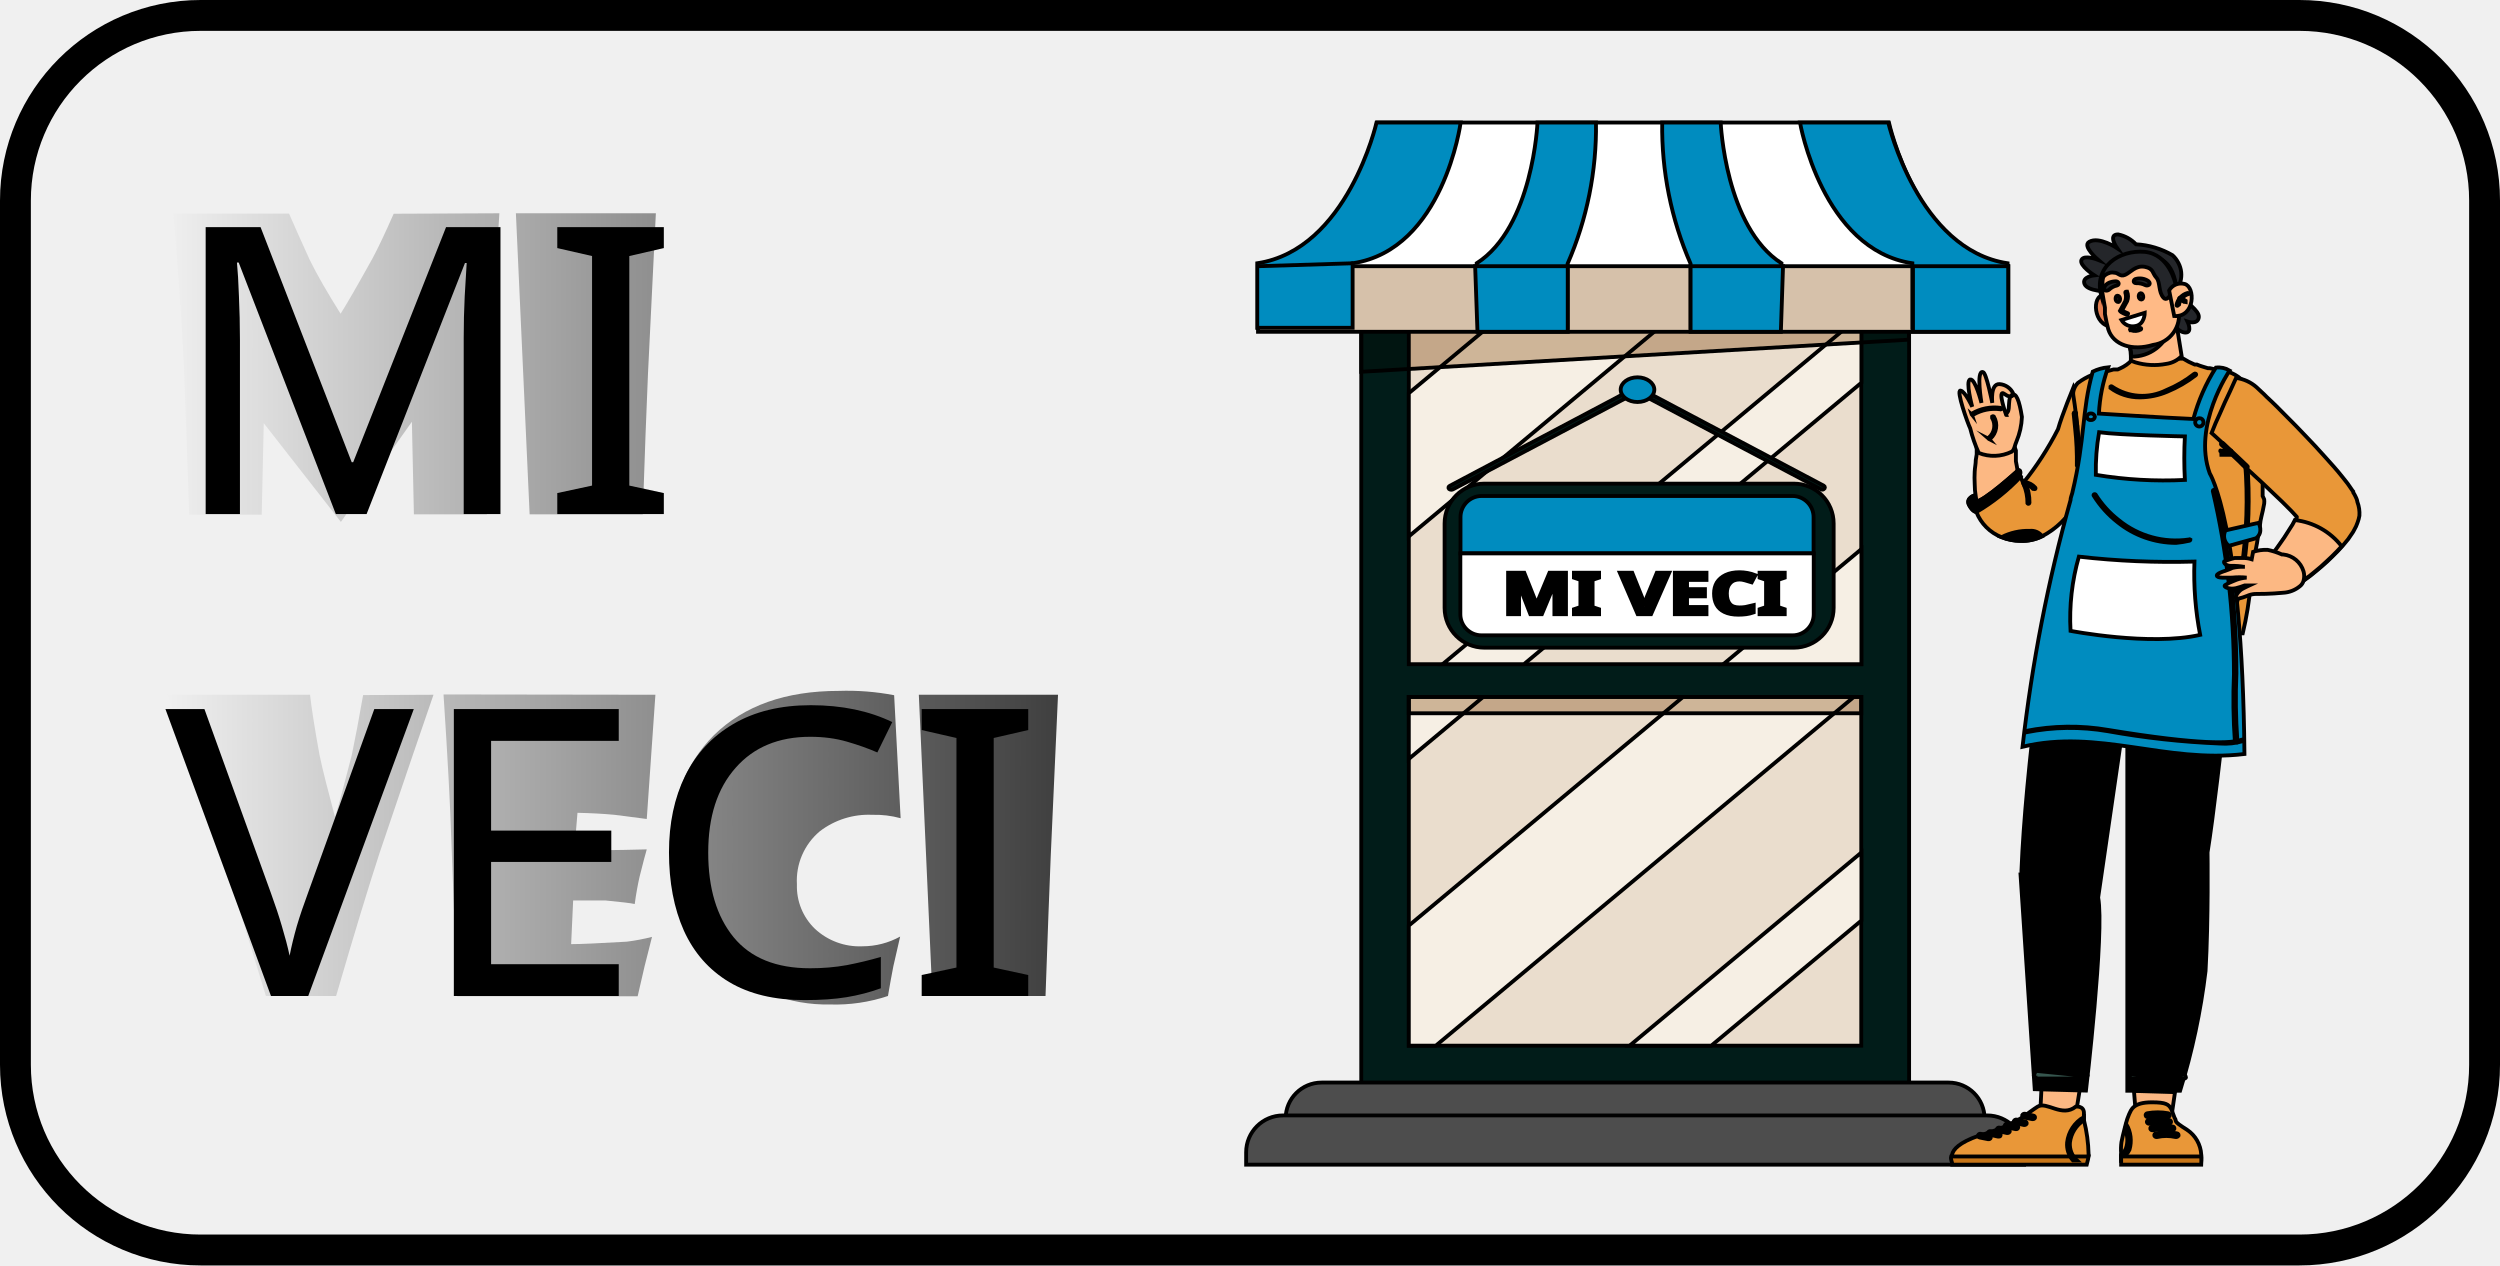
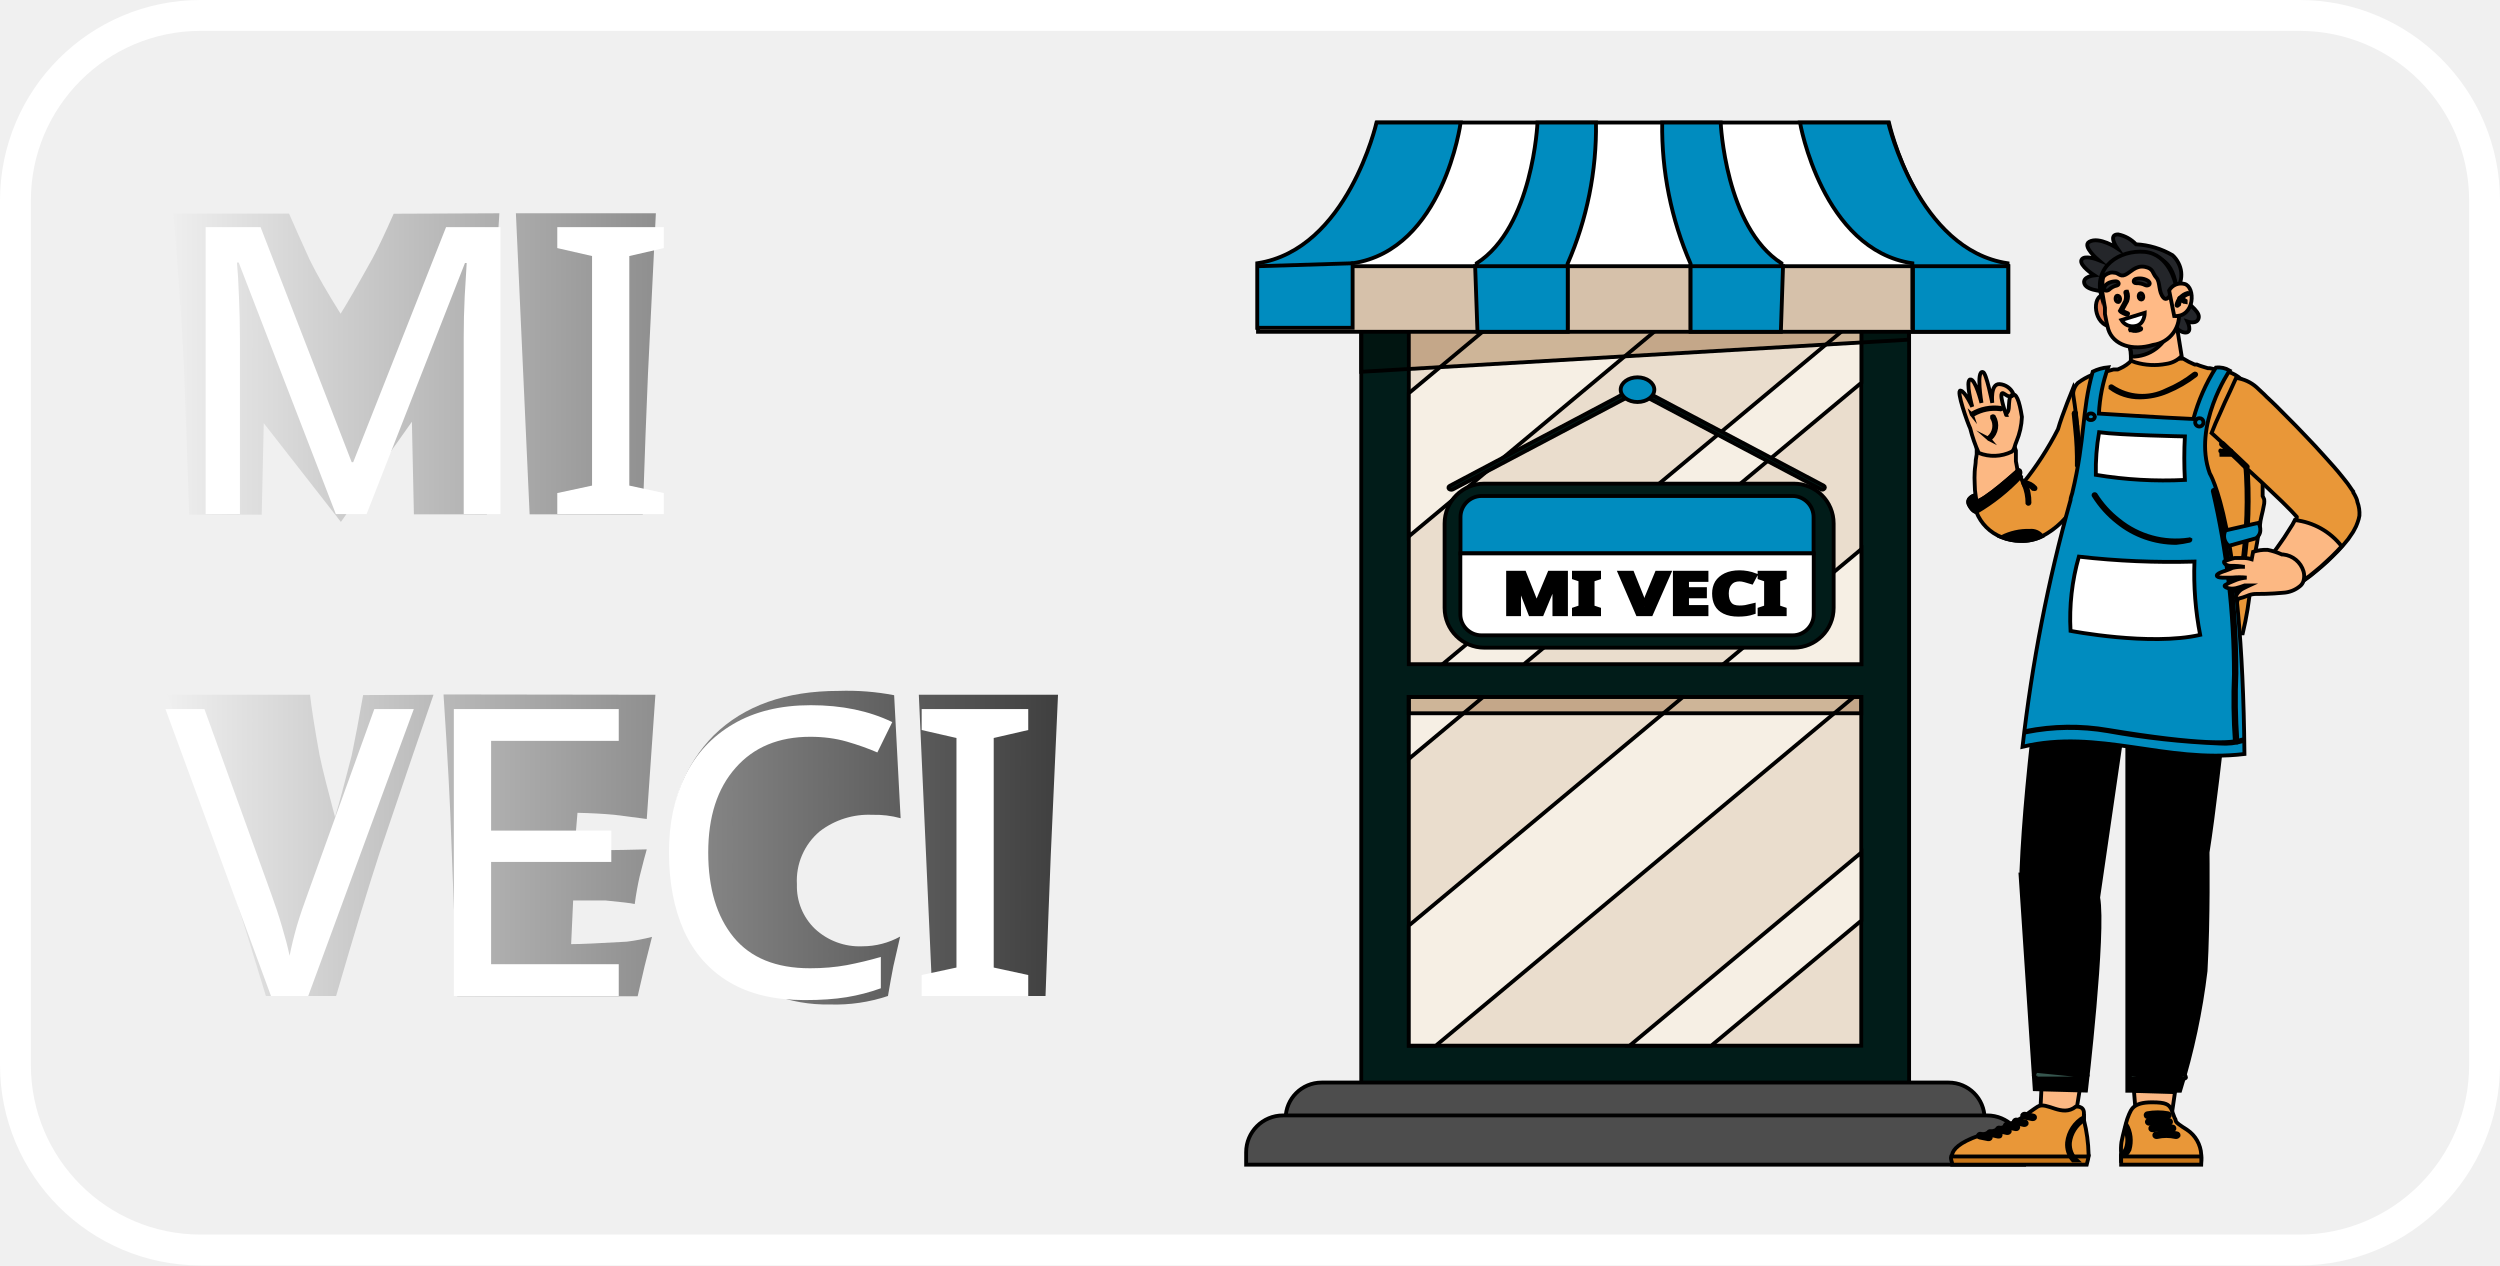
<svg xmlns="http://www.w3.org/2000/svg" viewBox="0 0 162 82">
  <defs>
    <linearGradient id="Degradado_sin_nombre" x1="202.63" y1="126.69" x2="286.12" y2="126.69" gradientUnits="userSpaceOnUse">
      <stop offset="0" stop-color="#fff" />
      <stop offset="1" />
    </linearGradient>
  </defs>
  <g style="isolation:isolate">
    <g id="Capa_1" data-name="Capa 1">
      <rect x="88.21" y="17.78" width="35.5" height="53.7" style="fill:#011c19;stroke:#000;stroke-miterlimit:10;stroke-width:0.25px" />
      <rect x="91.29" y="20.44" width="29.32" height="22.6" style="fill:#eaddcd;stroke:#000;stroke-miterlimit:10;stroke-width:0.25px" />
      <rect x="91.29" y="45.16" width="29.32" height="22.6" style="fill:#eaddcd;stroke:#000;stroke-miterlimit:10;stroke-width:0.25px" />
      <polygon points="108.46 20.44 91.29 34.76 91.29 25.48 97.34 20.44 108.46 20.44" style="fill:#f6efe4;stroke:#000;stroke-miterlimit:10;stroke-width:0.25px" />
      <polygon points="120.13 45.16 93.04 67.76 91.29 67.76 91.29 59.98 109.06 45.16 120.13 45.16" style="fill:#f6efe4;stroke:#000;stroke-miterlimit:10;stroke-width:0.25px" />
      <polygon points="120.62 35.58 120.62 43.04 111.67 43.04 120.62 35.58" style="fill:#f6efe4;stroke:#000;stroke-miterlimit:10;stroke-width:0.25px" />
      <polygon points="120.62 55.24 120.62 59.65 110.89 67.76 105.6 67.76 120.62 55.24" style="fill:#f6efe4;stroke:#000;stroke-miterlimit:10;stroke-width:0.25px" />
      <polygon points="91.29 45.16 96.11 45.16 91.29 49.18 91.29 45.16" style="fill:#f6efe4;stroke:#000;stroke-miterlimit:10;stroke-width:0.25px" />
      <g style="mix-blend-mode:multiply">
        <rect x="91.29" y="45.16" width="29.32" height="1.06" style="fill:#d6c1aa;stroke:#000;stroke-miterlimit:10;stroke-width:0.25px" />
      </g>
      <polygon points="120.62 20.44 120.62 24.8 98.75 43.04 93.48 43.04 120.58 20.44 120.62 20.44" style="fill:#f6efe4;stroke:#000;stroke-miterlimit:10;stroke-width:0.25px" />
      <g style="mix-blend-mode:multiply">
        <polygon points="123.7 21.24 123.7 22.01 88.21 24.09 88.21 21.24 123.7 21.24" style="fill:#d6c1aa;stroke:#000;stroke-miterlimit:10;stroke-width:0.25px" />
      </g>
      <path d="M327,103.43v4H278.42v-4h0c5.86-.9,7.73-9.31,7.73-9.31h33.16S321.18,102.53,327,103.43Z" transform="translate(-196.91 -86.18)" style="fill:#fff;stroke:#000;stroke-miterlimit:10;stroke-width:0.25px" />
      <rect x="81.52" y="17.25" width="48.62" height="4.25" style="fill:#d6c1aa;stroke:#000;stroke-miterlimit:10;stroke-width:0.25px" />
      <path d="M291.56,94.12s-1.1,8.24-7,9.12v4.18h-6.18v-4.18c5.86-.88,7.73-9.12,7.73-9.12Z" transform="translate(-196.91 -86.18)" style="fill:#008cbf;stroke:#000;stroke-miterlimit:10;stroke-width:0.25px" />
      <path d="M327,103.24v4.18h-6.17v-4.18c-5.86-.88-7.28-9.12-7.28-9.12h5.72S321.18,102.36,327,103.24Z" transform="translate(-196.91 -86.18)" style="fill:#008cbf;stroke:#000;stroke-miterlimit:10;stroke-width:0.25px" />
      <path d="M298.49,103.27v4.15h-5.75l-.14-4.18c3.65-2.34,3.94-9.12,3.94-9.12h3.79A22.15,22.15,0,0,1,298.49,103.27Z" transform="translate(-196.91 -86.18)" style="fill:#008cbf;stroke:#000;stroke-miterlimit:10;stroke-width:0.25px" />
      <path d="M312.35,103.24l-.15,4.18h-5.74v-4.15a22.15,22.15,0,0,1-1.84-9.15h3.79S308.7,100.9,312.35,103.24Z" transform="translate(-196.91 -86.18)" style="fill:#008cbf;stroke:#000;stroke-miterlimit:10;stroke-width:0.25px" />
      <polygon points="130.13 17.25 130.13 21.5 123.96 21.5 123.96 17.25 130.13 17.25 130.13 17.25" style="fill:#008cbf;stroke:#000;stroke-miterlimit:10;stroke-width:0.25px" />
      <path d="M298.5,103.43v4.25h-5.85l-.15-4.25Z" transform="translate(-196.91 -86.18)" style="fill:#008cbf;stroke:#000;stroke-miterlimit:10;stroke-width:0.25px" />
      <path d="M312.45,103.43l-.14,4.25h-5.85v-4.25Z" transform="translate(-196.91 -86.18)" style="fill:#008cbf;stroke:#000;stroke-miterlimit:10;stroke-width:0.25px" />
      <path d="M85.65,70.15h40.62a2.33,2.33,0,0,1,2.33,2.33v.86a.27.27,0,0,1-.27.27H83.58a.27.27,0,0,1-.27-.27v-.86a2.33,2.33,0,0,1,2.33-2.33Z" style="fill:#4d4d4d;stroke:#000;stroke-miterlimit:10;stroke-width:0.25px" />
      <path d="M83.14,72.28h45.63a2.39,2.39,0,0,1,2.39,2.39v.8a0,0,0,0,1,0,0H80.75a0,0,0,0,1,0,0v-.8A2.39,2.39,0,0,1,83.14,72.28Z" style="fill:#4d4d4d;stroke:#000;stroke-miterlimit:10;stroke-width:0.25px" />
      <path d="M325,115.23l0,.2,0,.19-.06.37c0,.25-.06.5-.07.76a6.66,6.66,0,0,0,0,.78,4.89,4.89,0,0,0,.07.83,3.69,3.69,0,0,0,.28,1,2.48,2.48,0,0,0,.35.58,1.84,1.84,0,0,0,.31.32,1.9,1.9,0,0,0,.44.31,2.54,2.54,0,0,0,.58.25,3.6,3.6,0,0,0,.64.12,3.68,3.68,0,0,0,1.1-.09l.41-.12.16-.06.15-.07a5.25,5.25,0,0,0,.53-.29c.17-.1.32-.2.46-.3l.4-.31a8.38,8.38,0,0,0,.68-.64,14,14,0,0,0,1.09-1.28c.33-.44.62-.87.9-1.31l.4-.67c.07-.11.13-.23.19-.34l.1-.17.1-.19a1.49,1.49,0,0,0-1-2.07,2,2,0,0,0-2.48.81l0,0-.06.12-.08.15-.16.29L330,115c-.24.37-.49.74-.75,1.09a8.92,8.92,0,0,1-.83,1c-.14.14-.28.28-.42.4l-.13.1c0-.09-.06-.19-.08-.28a5.84,5.84,0,0,1-.15-.6c0-.21-.07-.42-.1-.64l0-.32,0-.3v-.08a1.29,1.29,0,0,0-2.47-.08Z" transform="translate(-196.91 -86.18)" style="fill:#fcb883;stroke:#000;stroke-miterlimit:10;stroke-width:0.25px" />
      <path d="M331.84,112.68l-.43,6.13a5.26,5.26,0,0,1-2.17,2.12,2.91,2.91,0,0,1-1.4.3,3.4,3.4,0,0,1-1.23-.24,2.88,2.88,0,0,1-1.63-1.63s-.23,0-.47-.45.35-.63.35-.63l.07.41c.52,0,2.72-2,2.72-2s.09-.08.15,0,0,.28,0,.28l.06.14.15.37a20.15,20.15,0,0,0,2.26-3.49c.25-.9,1-2.72,1-2.72Z" transform="translate(-196.91 -86.18)" style="fill:#e99738;stroke:#000;stroke-miterlimit:10;stroke-width:0.25px" />
      <path d="M329.24,120.93a2.91,2.91,0,0,1-1.4.3,3.4,3.4,0,0,1-1.23-.24,3.75,3.75,0,0,1,1.83-.41A.87.87,0,0,1,329.24,120.93Z" transform="translate(-196.91 -86.18)" style="stroke:#000;stroke-miterlimit:10;stroke-width:0.25px" />
      <path d="M327.86,117.06a12.84,12.84,0,0,1-2.88,2.3s-.23,0-.47-.45.35-.63.35-.63l.07.41c.52,0,2.72-2,2.72-2s.09-.09.15,0,0,.28,0,.28Z" transform="translate(-196.91 -86.18)" style="stroke:#000;stroke-miterlimit:10;stroke-width:0.25px" />
      <path d="M328.33,118.83h0a.08.08,0,0,0,.09-.07,3.23,3.23,0,0,0-.26-1.31.09.09,0,0,0-.12,0,.07.07,0,0,0,0,.1,3.11,3.11,0,0,1,.25,1.25A.07.07,0,0,0,328.33,118.83Z" transform="translate(-196.91 -86.18)" style="stroke:#000;stroke-miterlimit:10;stroke-width:0.25px" />
      <path d="M328.72,117.87a.09.09,0,0,0,.07,0,.07.07,0,0,0,0-.1,1.1,1.1,0,0,0-.65-.35c-.05,0-.1,0-.11.06a.1.1,0,0,0,.07.09.85.85,0,0,1,.55.29Z" transform="translate(-196.91 -86.18)" style="stroke:#000;stroke-miterlimit:10;stroke-width:0.25px" />
      <path d="M326.91,113.07s-.05,0,.1-.2,0-.94.27-1.1.48.34.65,1.43a4.55,4.55,0,0,1-.35,1.58c-.11.23-.13.55-.31.67a2.63,2.63,0,0,1-2.14.08,9.43,9.43,0,0,1-.55-1.59c-.16-.32-.93-2.49-.63-2.45s.76,1.05.76,1.05-.46-1.7-.13-1.77.73,1.52.73,1.52-.36-2.12.09-2c.22,0,.61,2,.61,2s-.15-1.25.47-1.22a1.06,1.06,0,0,1,.9.64s-.07.38-.58,0S326.91,113.07,326.91,113.07Z" transform="translate(-196.91 -86.18)" style="fill:#fcb883;stroke:#000;stroke-miterlimit:10;stroke-width:0.25px" />
      <path d="M324.69,113.07a.07.07,0,0,1,0-.09,2.88,2.88,0,0,1,1.86-.37.08.08,0,0,1,.06.09.09.09,0,0,1-.1,0h0a2.72,2.72,0,0,0-1.71.34.09.09,0,0,1-.12,0Z" transform="translate(-196.91 -86.18)" style="fill:#e38052;stroke:#000;stroke-miterlimit:10;stroke-width:0.25px" />
      <path d="M325.78,114.62a.06.06,0,0,1,0-.08,1,1,0,0,0,.22-1.28s0-.07,0-.09a.09.09,0,0,1,.11,0h0a1.14,1.14,0,0,1-.23,1.44.09.09,0,0,1-.12,0Z" transform="translate(-196.91 -86.18)" style="fill:#e38052;stroke:#000;stroke-miterlimit:10;stroke-width:0.25px" />
      <polygon points="140.94 70.77 140.72 72.28 138.41 72.28 138.28 70.69 140.94 70.77" style="fill:#fcb883;stroke:#000;stroke-miterlimit:10;stroke-width:0.25px" />
      <polygon points="134.78 70.53 134.5 72.28 132.2 72.28 132.29 70.48 134.78 70.53" style="fill:#fcb883;stroke:#000;stroke-miterlimit:10;stroke-width:0.25px" />
      <path d="M323.42,161.38h8.71a.82.82,0,0,0,.12-.4,9.87,9.87,0,0,0-.3-2.21c0-.08,0-.14,0-.21a1.29,1.29,0,0,1,0-.25c0-.5-.53-.42-.53-.42-.89.72-1.88-.36-2.47,0,0,0-.25.15-.94.67a11.69,11.69,0,0,1-2.87,1.21c-1.29.45-1.66.9-1.73,1.21A.46.46,0,0,0,323.42,161.38Z" transform="translate(-196.91 -86.18)" style="fill:#e99738;stroke:#000;stroke-miterlimit:10;stroke-width:0.25px" />
      <path d="M323.42,161.65h8.71c.07-.27.1-.41.12-.53h-8.9C323.29,161.32,323.42,161.48,323.42,161.65Z" transform="translate(-196.91 -86.18)" style="fill:#c77518;stroke:#000;stroke-miterlimit:10;stroke-width:0.25px" />
      <path d="M331.24,161.38h.26a1.42,1.42,0,0,1-.46-1.16,2,2,0,0,1,.91-1.45c0-.08,0-.14,0-.21a2.19,2.19,0,0,0-1.09,1.65A1.57,1.57,0,0,0,331.24,161.38Z" transform="translate(-196.91 -86.18)" style="fill:#c77518;stroke:#000;stroke-miterlimit:10;stroke-width:0.25px" />
      <path d="M328.1,159.08a.16.16,0,0,0,.14-.09.12.12,0,0,0-.11-.14l-.54-.12a.17.17,0,0,0-.18.09.12.12,0,0,0,.11.14l.54.12Z" transform="translate(-196.91 -86.18)" style="fill:#c77518;stroke:#000;stroke-miterlimit:10;stroke-width:0.25px" />
      <path d="M328.64,158.7a.14.14,0,0,0,.14-.09.12.12,0,0,0-.11-.14l-.54-.12a.17.17,0,0,0-.18.09c0,.07,0,.13.11.15l.54.11Z" transform="translate(-196.91 -86.18)" style="fill:#c77518;stroke:#000;stroke-miterlimit:10;stroke-width:0.25px" />
      <path d="M327.55,159.35a.13.13,0,0,0,.14-.1c0-.06,0-.12-.1-.14L327,159a.14.14,0,0,0-.17.08.12.12,0,0,0,.1.15l.55.11Z" transform="translate(-196.91 -86.18)" style="fill:#c77518;stroke:#000;stroke-miterlimit:10;stroke-width:0.25px" />
      <path d="M327,159.6a.16.16,0,0,0,.14-.09c0-.07,0-.13-.11-.15l-.54-.11a.15.15,0,0,0-.18.09.12.12,0,0,0,.11.14l.54.12Z" transform="translate(-196.91 -86.18)" style="fill:#c77518;stroke:#000;stroke-miterlimit:10;stroke-width:0.25px" />
      <path d="M326.41,159.83c.07,0,.13,0,.14-.09a.11.11,0,0,0-.1-.14l-.55-.12a.16.16,0,0,0-.17.09c0,.07,0,.13.11.15l.54.11Z" transform="translate(-196.91 -86.18)" style="fill:#c77518;stroke:#000;stroke-miterlimit:10;stroke-width:0.25px" />
      <path d="M325.77,160a.13.13,0,0,0,.14-.09.12.12,0,0,0-.1-.14l-.55-.12a.15.15,0,0,0-.17.09.12.12,0,0,0,.1.15l.55.11Z" transform="translate(-196.91 -86.18)" style="fill:#c77518;stroke:#000;stroke-miterlimit:10;stroke-width:0.25px" />
      <path d="M341.4,130.86c0,.08,0,.33,0,.4h0a1.39,1.39,0,0,1-.12.28c-.39.8-3.4.91-6.37.64a17.4,17.4,0,0,1-5.58-1.23c-.94-.52,1.06-5.34,1.06-5.34L342,127A18.2,18.2,0,0,1,341.4,130.86Z" transform="translate(-196.91 -86.18)" style="fill:#011c19;stroke:#000;stroke-miterlimit:10;stroke-width:0.25px" />
      <path d="M327.84,142.85l.92,13.91,3.32.09s1.21-10.28.79-12.51l1.77-12.17.05-.32-4.27-1.63-.26-.11-1.09-.41,0,.22c0,.27-.07.54-.11.81l0,.24c-.53,4.34-.93,8.38-1.06,11.63a2,2,0,0,0,0,.25Z" transform="translate(-196.91 -86.18)" style="stroke:#000;stroke-miterlimit:10;stroke-width:0.25px" />
      <path d="M332.19,155.87c0,.06-.13-.07-.13-.07l-.32.27h-2.93V156a.12.12,0,0,1-.11-.11,1.74,1.74,0,0,1,.13-.32l2.67.27h.57S332.19,155.81,332.19,155.87Z" transform="translate(-196.91 -86.18)" style="fill:#36564e;stroke:#000;stroke-miterlimit:10;stroke-width:0.25px" />
      <path d="M331.62,128.14a4.32,4.32,0,0,1-1.2,2.08,3,3,0,0,1-.63.45,3,3,0,0,1-.59.24,2.47,2.47,0,0,1-.29.06l0-.24.14,0a2.75,2.75,0,0,0,.56-.23,2.41,2.41,0,0,0,.52-.36,4.14,4.14,0,0,0,1.19-2,.14.14,0,0,1,.16-.09C331.59,128,331.64,128.08,331.62,128.14Z" transform="translate(-196.91 -86.18)" style="fill:#36564e;stroke:#000;stroke-miterlimit:10;stroke-width:0.25px" />
      <path d="M333.9,131.69a.1.1,0,0,0,.11.09h0a.1.1,0,0,0,.12-.08c0-.35.05-.71.07-1.06,0-.07,0-.13,0-.19.09-1.16.2-2.3.29-3.11,0-.06,0-.13,0-.19s0-.33.05-.46l-.23,0c0,.13,0,.29-.05.47s0,.12,0,.18c-.09.8-.2,1.93-.29,3.09,0,.06,0,.13,0,.19C334,131,333.92,131.33,333.9,131.69Z" transform="translate(-196.91 -86.18)" style="fill:#36564e;stroke:#000;stroke-miterlimit:10;stroke-width:0.25px" />
      <path d="M333.57,130.46s.2.08.4.13l.23,0,.22,0a1,1,0,0,0,.39,0,.42.42,0,0,0,.26-.29c.08-.36.26-1.84.38-2.89a1.23,1.23,0,0,1,0-.19c0-.16,0-.32,0-.45l-.23,0c0,.13,0,.29-.05.45l0,.19c-.12,1.05-.3,2.52-.38,2.87a.21.21,0,0,1-.14.16,1,1,0,0,1-.48,0l-.23,0-.32-.11a.13.13,0,0,0-.15.05A.08.08,0,0,0,333.57,130.46Z" transform="translate(-196.91 -86.18)" style="fill:#36564e;stroke:#000;stroke-miterlimit:10;stroke-width:0.25px" />
      <path d="M334.76,130.59v25.86l0,.41h3.42a44.27,44.27,0,0,0,1.65-7.76c.19-3.35.13-7.69.13-7.69.37-2.3.92-7.1,1.24-10l0-.23h0c0-.08,0-.15,0-.22.13-1.15.21-1.89.21-1.89a5.3,5.3,0,0,0-2.49.16l-.27.06-.52.14-.26.07C336.29,130,334.76,130.59,334.76,130.59Z" transform="translate(-196.91 -86.18)" style="stroke:#000;stroke-miterlimit:10;stroke-width:0.25px" />
      <path d="M338.56,156c0,.06-.14.08-.14.08l-.21.26-.12-.26-.16.26-.14-.26H335a.1.1,0,0,1-.11-.11c0-.06.13-.17.13-.17l2.83.27.16-.27.14.27.14-.27h.17S338.56,155.93,338.56,156Z" transform="translate(-196.91 -86.18)" style="fill:#36564e;stroke:#000;stroke-miterlimit:10;stroke-width:0.25px" />
      <path d="M334.36,160.92V161a1.27,1.27,0,0,0,0,.2c0,.13,0,.21,0,.21h5.19a2.22,2.22,0,0,0,0-.41,2.06,2.06,0,0,0-.92-1.61c-1-.63-.61-.5-.81-.78,0,0-.2-.53-.21-.56-.17-.3-.33-.44-1.26-.44-1.23,0-1.34.5-1.47.76a4,4,0,0,0-.21.61l-.09.35c-.08.3-.15.61-.2.86A3.38,3.38,0,0,0,334.36,160.92Z" transform="translate(-196.91 -86.18)" style="fill:#e99738;stroke:#000;stroke-miterlimit:10;stroke-width:0.25px" />
      <path d="M334.36,161v.05a1.34,1.34,0,0,0,0,.21,1.31,1.31,0,0,0,.54-.58,2.1,2.1,0,0,0-.2-1.65h0l-.09.34a1.65,1.65,0,0,1,.06,1.23A1,1,0,0,1,334.36,161Z" transform="translate(-196.91 -86.18)" style="fill:#c77518;stroke:#000;stroke-miterlimit:10;stroke-width:0.25px" />
      <path d="M334.36,161.12c0,.19,0,.36,0,.53h5.19a4.68,4.68,0,0,0,0-.53Z" transform="translate(-196.91 -86.18)" style="fill:#c77518;stroke:#000;stroke-miterlimit:10;stroke-width:0.25px" />
      <path d="M336.21,159h0a3.12,3.12,0,0,1,1.2,0,.15.15,0,0,0,.18-.09.12.12,0,0,0-.1-.15,3.53,3.53,0,0,0-1.36,0,.12.12,0,0,0-.1.15C336.08,159,336.14,159,336.21,159Z" transform="translate(-196.91 -86.18)" style="fill:#c77518;stroke:#000;stroke-miterlimit:10;stroke-width:0.25px" />
      <path d="M336.13,158.56h0a3.13,3.13,0,0,1,1.2,0,.15.15,0,0,0,.18-.08.13.13,0,0,0-.1-.16,3.77,3.77,0,0,0-1.36,0,.12.12,0,0,0-.1.15A.13.13,0,0,0,336.13,158.56Z" transform="translate(-196.91 -86.18)" style="fill:#c77518;stroke:#000;stroke-miterlimit:10;stroke-width:0.25px" />
      <path d="M336.43,159.42h0a3.12,3.12,0,0,1,1.2,0,.15.15,0,0,0,.18-.09c0-.06,0-.13-.1-.15a3.51,3.51,0,0,0-1.36,0,.13.13,0,0,0-.1.15A.15.15,0,0,0,336.43,159.42Z" transform="translate(-196.91 -86.18)" style="fill:#c77518;stroke:#000;stroke-miterlimit:10;stroke-width:0.25px" />
      <path d="M336.69,159.86h0a2.71,2.71,0,0,1,1.2,0,.19.19,0,0,0,.19-.09c0-.07,0-.13-.11-.15a3.25,3.25,0,0,0-1.35,0,.12.12,0,0,0-.11.15A.16.16,0,0,0,336.69,159.86Z" transform="translate(-196.91 -86.18)" style="fill:#c77518;stroke:#000;stroke-miterlimit:10;stroke-width:0.25px" />
      <path d="M341.36,131.26h0l0,.23a2.78,2.78,0,0,1-1.15-.09,3.53,3.53,0,0,1-1.66-1.18,5.5,5.5,0,0,1-.8-1.27c0-.06,0-.12.08-.14a.14.14,0,0,1,.18.07,4.77,4.77,0,0,0,.33.61,6.53,6.53,0,0,0,.44.61,3.29,3.29,0,0,0,1.53,1.08A2.31,2.31,0,0,0,341.36,131.26Z" transform="translate(-196.91 -86.18)" style="fill:#36564e;stroke:#000;stroke-miterlimit:10;stroke-width:0.25px" />
      <path d="M333.51,105.07s-1.32,0-1.52-.48.63-.57.63-.57-1-.64-.83-1,1.08,0,1.08,0-1.06-.9-.58-1.17c.64-.37,1.81.41,1.81.41s-.63-.89.06-.89a2.18,2.18,0,0,1,1.16.64,5.23,5.23,0,0,1,2.37.71,1.75,1.75,0,0,1,.38.5,1.64,1.64,0,0,1,.13,1.21,1.3,1.3,0,0,0,0,.85c.23.44,1.27,1,1.19,1.48s-.73.26-.73.26.34.7-.12.71-1-.69-1-.69Z" transform="translate(-196.91 -86.18)" style="fill:#24262a;stroke:#000;stroke-miterlimit:10;stroke-width:0.25px" />
      <path d="M343.63,118.54a1.23,1.23,0,0,1,0,.27c-.12.71-.24.93-.28,1.45,0,.23-.1.52-.13.75s-.07.46-.13.75-.13.67-.2,1.08c-.05.24-.1.5-.14.77v.47a21.86,21.86,0,0,1-.51,3.14h-.1l-.17.06a10,10,0,0,1-1.18.35,13.12,13.12,0,0,1-1.39.27l-.26,0h0l-.87.08h-.32a17.28,17.28,0,0,1-2.71-.13l-.22,0-.67-.11-.23,0a12.76,12.76,0,0,1-2.26-.68l-.25-.11-.66-.33,0,0a6.34,6.34,0,0,1-.72-.46c.11-.56.24-1.18.35-1.69h0c.09-.37.18-.74.26-1.12h0c.26-1.21.49-2.4.61-3.09,0-.23.07-.46.1-.69s.06-.43.09-.64.05-.46.07-.69l0-.35h0c0-.12,0-.23,0-.35s0-.11,0-.16,0-.36,0-.53a38.41,38.41,0,0,0-.45-5.06.73.73,0,0,1,0-.22,1.1,1.1,0,0,1,.11-.32,1.14,1.14,0,0,1,.18-.25,4,4,0,0,1,2-.79h0l.32-.09.14,0,.13,0,.16-.07a2.35,2.35,0,0,0,.76-.54h0l.08-.09h3.24a5,5,0,0,0,.74.38l.08,0,.06,0a3,3,0,0,0,.36.13l.36.11.13,0a6.72,6.72,0,0,0,.75.14,2.29,2.29,0,0,1,1.58.9,4.82,4.82,0,0,1,.87,2.69c.06.72.11,1.41.16,2.09,0,.31,0,.63.06.93a1.34,1.34,0,0,1,0,.2c0,.51,0,.83,0,1.33A2.62,2.62,0,0,1,343.63,118.54Z" transform="translate(-196.91 -86.18)" style="fill:#e99738;stroke:#000;stroke-miterlimit:10;stroke-width:0.25px" />
      <path d="M341.33,127.06a.05.05,0,0,0,.06,0,30,30,0,0,0,.82-13.49.08.08,0,0,0-.08,0s-.06,0-.05.07a29.93,29.93,0,0,1-.82,13.44s0,.06.05.07Z" transform="translate(-196.91 -86.18)" style="fill:#e99738;stroke:#000;stroke-miterlimit:10;stroke-width:0.25px" />
      <path d="M331.44,113s0,.35.08.79c0,.07,0,.14,0,.21a20.5,20.5,0,0,1,.11,2.36c0,.07-.1.09-.14,0h0a19.37,19.37,0,0,0-.11-2.4h0c-.05-.56-.1-1-.1-1a.08.08,0,0,1,.07-.07A.08.08,0,0,1,331.44,113Z" transform="translate(-196.91 -86.18)" style="fill:#e99738;stroke:#000;stroke-miterlimit:10;stroke-width:0.25px" />
      <path d="M335.6,111.93a4.63,4.63,0,0,0,1.75-.37,8,8,0,0,0,1.85-1.07.06.06,0,0,0,0-.09.08.08,0,0,0-.1,0,7.49,7.49,0,0,1-1.81,1.06,3.48,3.48,0,0,1-3.52-.23.07.07,0,0,0-.1,0s0,.06,0,.09a3.16,3.16,0,0,0,1.89.61Z" transform="translate(-196.91 -86.18)" style="fill:#e99738;stroke:#000;stroke-miterlimit:10;stroke-width:0.25px" />
      <path d="M334.16,105.8a.92.92,0,0,0-1.06-.47c-.69.23-.45,2.21.9,2Z" transform="translate(-196.91 -86.18)" style="fill:#e58152;stroke:#000;stroke-miterlimit:10;stroke-width:0.25px" />
      <path d="M334.69,108.06l0,0h0a2.55,2.55,0,0,1,.3,1.19c0,.09,0,.19,0,.3l.29.11a4.23,4.23,0,0,0,2,.1,1.69,1.69,0,0,0,1-.51l-.5-3.11Z" transform="translate(-196.91 -86.18)" style="fill:#ffba86;stroke:#000;stroke-miterlimit:10;stroke-width:0.25px" />
      <path d="M334.72,108.1a2.55,2.55,0,0,1,.3,1.19,2.59,2.59,0,0,0,2.55-1.92l-2.86.72Z" transform="translate(-196.91 -86.18)" style="fill:#24262a;stroke:#000;stroke-miterlimit:10;stroke-width:0.25px" />
      <path d="M336.43,108.53c-1.36.41-2.58,0-2.9-1-.07-.24-.15-.59-.22-1h0c0-.08,0-.16,0-.24l0-.17c-.12-.65-.21-1.25-.21-1.25-.09-1.65,1.73-2.49,3.39-2.07s1.42,2.47,1.59,3.44A1.94,1.94,0,0,1,336.43,108.53Z" transform="translate(-196.91 -86.18)" style="fill:#ffba86;stroke:#000;stroke-miterlimit:10;stroke-width:0.25px" />
      <path d="M334.38,106.92l1.51-.47s0,.76-.61.86A.85.85,0,0,1,334.38,106.92Z" transform="translate(-196.91 -86.18)" style="fill:#fff;stroke:#000;stroke-miterlimit:10;stroke-width:0.25px" />
      <path d="M335.5,105.4c0,.11.1.2.18.19s.13-.11.11-.22-.09-.2-.17-.19S335.49,105.29,335.5,105.4Z" transform="translate(-196.91 -86.18)" style="fill:#24262a;stroke:#000;stroke-miterlimit:10;stroke-width:0.25px" />
      <path d="M334,105.56c0,.11.09.19.17.19s.13-.11.12-.22-.1-.2-.18-.19S334,105.44,334,105.56Z" transform="translate(-196.91 -86.18)" style="fill:#24262a;stroke:#000;stroke-miterlimit:10;stroke-width:0.25px" />
      <path d="M335,107.58l-.06,0a.07.07,0,0,1,0-.08.09.09,0,0,1,.11,0,.55.55,0,0,0,.48-.06.11.11,0,0,1,.11,0,.06.06,0,0,1,0,.09A.76.76,0,0,1,335,107.58Z" transform="translate(-196.91 -86.18)" style="fill:#e58152;stroke:#000;stroke-miterlimit:10;stroke-width:0.25px" />
      <path d="M333.09,105.4a7,7,0,0,0,.06-1.12c0-.2.28-.37.5-.43a.6.6,0,0,1,.26,0c.28,0,.37.29.71.14s.68-.63,1.27-.52.48.41.75.7.12.93.47,1.31.77-.91.77-.91-.4-1.93-2-2.07S332.52,103.45,333.09,105.4Z" transform="translate(-196.91 -86.18)" style="fill:#24262a;stroke:#000;stroke-miterlimit:10;stroke-width:0.25px" />
      <path d="M334.73,106.58h0c-.36-.14-.44-.23-.45-.25a0,0,0,0,1,0,0l.35-.64h0a.87.87,0,0,0,0-.55.05.05,0,0,1,.05-.06s.07,0,.07,0a.86.86,0,0,1,0,.61l-.33.6a1.52,1.52,0,0,0,.37.19s.05,0,0,.07A.05.05,0,0,1,334.73,106.58Z" transform="translate(-196.91 -86.18)" style="fill:#24262a;stroke:#000;stroke-miterlimit:10;stroke-width:0.25px" />
      <path d="M337.47,105a.89.89,0,0,1,1-.42c.71.18.69,2.17-.67,2.08Z" transform="translate(-196.91 -86.18)" style="fill:#ffba86;stroke:#000;stroke-miterlimit:10;stroke-width:0.25px" />
      <path d="M338,106h0a.05.05,0,0,1-.05-.06,1,1,0,0,1,.7-.77.07.07,0,0,1,.08,0s0,0,0,.06a.88.88,0,0,0-.62.69S338,106,338,106Z" transform="translate(-196.91 -86.18)" style="fill:#24262a;stroke:#000;stroke-miterlimit:10;stroke-width:0.25px" />
      <path d="M338.49,105.74l-.05,0-.3-.18a.05.05,0,0,1,0-.08.07.07,0,0,1,.09,0,3.07,3.07,0,0,1,.31.19,0,0,0,0,1,0,.08Z" transform="translate(-196.91 -86.18)" style="fill:#24262a;stroke:#000;stroke-miterlimit:10;stroke-width:0.25px" />
      <path d="M335.33,104.25a1,1,0,0,1,.79.14c.25.23-.06.34-.19.27a1.2,1.2,0,0,0-.59-.13C335.1,104.53,335.14,104.28,335.33,104.25Z" transform="translate(-196.91 -86.18)" style="fill:#24262a;stroke:#000;stroke-miterlimit:10;stroke-width:0.25px" />
      <path d="M334,104.41s-.52,0-.7.33.18.31.28.21a1,1,0,0,1,.51-.27C334.3,104.62,334.18,104.39,334,104.41Z" transform="translate(-196.91 -86.18)" style="fill:#24262a;stroke:#000;stroke-miterlimit:10;stroke-width:0.25px" />
      <path d="M331.08,118.59c0-.15.07-.3.11-.45.87-3.63.6-5.3,1.33-7.88a2.93,2.93,0,0,1,1-.28v0a10.26,10.26,0,0,0-.6,3s4.22.27,6.12.35A12,12,0,0,1,340.5,110a1.41,1.41,0,0,1,.89.19h0s-2.42,3.56-1.29,6.66c0,0,2.11,3.36,2.25,18.19-5.11.61-9.48-1.65-14.38-.47A102.36,102.36,0,0,1,331.08,118.59Z" transform="translate(-196.91 -86.18)" style="fill:#008cbf;stroke:#000;stroke-miterlimit:10;stroke-width:0.25px" />
      <path d="M337.92,121.36a6.05,6.05,0,0,1-3.79-1.34,6.62,6.62,0,0,1-1.54-1.71.06.06,0,0,1,0-.09.09.09,0,0,1,.11,0,6.45,6.45,0,0,0,1.51,1.67,5.86,5.86,0,0,0,4.54,1.25.08.08,0,0,1,.1,0,.08.08,0,0,1-.07.08A7,7,0,0,1,337.92,121.36Z" transform="translate(-196.91 -86.18)" style="fill:#008cbf;stroke:#000;stroke-miterlimit:10;stroke-width:0.25px" />
      <path d="M332.93,114.19a14.48,14.48,0,0,0-.21,2.76,27.08,27.08,0,0,0,5.77.33,26.38,26.38,0,0,1,0-2.82S334.31,114.38,332.93,114.19Z" transform="translate(-196.91 -86.18)" style="fill:#fff;stroke:#000;stroke-miterlimit:10;stroke-width:0.25px" />
      <path d="M341.81,134.29a.09.09,0,0,1-.08-.06,38.18,38.18,0,0,1-.06-4.37A52.29,52.29,0,0,0,340.3,118s0-.07.06-.08a.07.07,0,0,1,.09,0,51.72,51.72,0,0,1,1.38,11.9,37.92,37.92,0,0,0,.06,4.35s0,.07-.07.07Z" transform="translate(-196.91 -86.18)" style="fill:#008cbf;stroke:#000;stroke-miterlimit:10;stroke-width:0.25px" />
      <path d="M339.69,113.49a.27.27,0,1,1-.26-.21A.25.25,0,0,1,339.69,113.49Z" transform="translate(-196.91 -86.18)" style="fill:#008cbf;stroke:#000;stroke-miterlimit:10;stroke-width:0.25px" />
      <path d="M332.66,113.19a.24.24,0,0,1-.26.21.23.23,0,0,1-.26-.21.24.24,0,0,1,.26-.22A.25.25,0,0,1,332.66,113.19Z" transform="translate(-196.91 -86.18)" style="fill:#008cbf;stroke:#000;stroke-miterlimit:10;stroke-width:0.25px" />
      <path d="M340.75,134.36a52.84,52.84,0,0,1-7.26-.8,14.42,14.42,0,0,0-5.27.07.08.08,0,0,1-.1,0,.07.07,0,0,1,.05-.08,14.61,14.61,0,0,1,5.35-.07c6.06,1,8.05.87,8.65.63a.11.11,0,0,1,.11,0s0,.07,0,.09A4.28,4.28,0,0,1,340.75,134.36Z" transform="translate(-196.91 -86.18)" style="fill:#008cbf;stroke:#000;stroke-miterlimit:10;stroke-width:0.25px" />
      <path d="M331.62,122.25a14.61,14.61,0,0,0-.54,4.81s5.15,1,8.4.26a20.81,20.81,0,0,1-.37-4.75A52.27,52.27,0,0,1,331.62,122.25Z" transform="translate(-196.91 -86.18)" style="fill:#fff;stroke:#000;stroke-miterlimit:10;stroke-width:0.25px" />
      <path d="M343.26,120.06s.36.61-.16,1l-1.76.49a.8.8,0,0,1-.22-1Z" transform="translate(-196.91 -86.18)" style="fill:#008cbf;stroke:#000;stroke-miterlimit:10;stroke-width:0.25px" />
      <path d="M349.8,119.6a2.32,2.32,0,0,1-.12.44,2.38,2.38,0,0,1-.22.48l-.07.13-.32.47c-.22.28-.44.53-.67.77s-.46.46-.69.68l-.36.32-.37.31-.37.3-.19.14-.21.15a1.63,1.63,0,0,1-1.52.19,1.11,1.11,0,0,1-.69-1.56l.09-.16,0,0,0,0,.06-.08.12-.17.24-.33.23-.34.23-.33c.15-.22.3-.44.43-.66a5.51,5.51,0,0,0,.34-.62l0-.06-.11-.12-.26-.28-.58-.58-.62-.59-.63-.6-1.29-1.19L341.05,115l-.65-.6-.18-.16q.25-.65.54-1.26c.21-.49.44-1,.66-1.45l.33-.73.06-.13a2.47,2.47,0,0,1,1.32.6h0l.33.31c.11.1.22.2.32.31l.33.31.32.31,1.26,1.27c.41.43.83.86,1.24,1.3l.6.66.61.68q.3.34.6.72l.3.38c.1.14.2.28.31.45l.05.06h0l0,.06.05.08.05.09.05.1.06.13,0,0,0,0v0l0,0a.9.9,0,0,1,.06.22A2.11,2.11,0,0,1,349.8,119.6Z" transform="translate(-196.91 -86.18)" style="fill:#e99738;stroke:#000;stroke-miterlimit:10;stroke-width:0.25px" />
      <path d="M348.65,121.58h0l-.29.31c-.23.24-.46.46-.7.68l-.35.32-.37.31-.37.3-.2.14-.2.15a1.63,1.63,0,0,1-1.52.19,1.1,1.1,0,0,1-.69-1.56l.09-.16,0,0,0,0,.05-.08.12-.17.24-.33.24-.34.23-.33q.22-.33.42-.66a1.63,1.63,0,0,0,.11-.17c.06-.1.11-.2.16-.3h0A4.48,4.48,0,0,1,348.65,121.58Z" transform="translate(-196.91 -86.18)" style="fill:#fcb883;stroke:#000;stroke-miterlimit:10;stroke-width:0.25px" />
      <path d="M342.49,116.48h.05a.06.06,0,0,0,0-.1s-.79-.76-1.57-1.48a.09.09,0,0,0-.12,0,.07.07,0,0,0,0,.1c.77.71,1.56,1.46,1.56,1.47Z" transform="translate(-196.91 -86.18)" style="stroke:#000;stroke-miterlimit:10;stroke-width:0.25px" />
      <path d="M340.86,115.39h.56c.05.08.08,0,.08,0s0-.07-.08.26h-.56c0-.33-.08-.3-.08-.26S340.81,115.47,340.86,115.39Z" transform="translate(-196.91 -86.18)" style="stroke:#000;stroke-miterlimit:10;stroke-width:0.25px" />
      <path d="M340.56,123.47c0,.2.58.13,1,.14a4.61,4.61,0,0,1,.93,0,2.4,2.4,0,0,0-.63.13l-.22.09h0a2.81,2.81,0,0,0-.55.27c-.13.12.28.28.69.2a5.14,5.14,0,0,0,.58-.18l.17,0,.13,0-.13.06-.22.11-.13.07c-.19.11-.51.51-.35.61a.21.21,0,0,0,.14,0,3.57,3.57,0,0,0,.54-.17,1.54,1.54,0,0,1,.5-.13c.35,0,1,0,1.85-.08a1.85,1.85,0,0,0,1.08-.42.66.66,0,0,0,.24-.36h0a1.11,1.11,0,0,0,0-.6,1.54,1.54,0,0,0-1.32-1.1l-.08,0a4.42,4.42,0,0,0-.93-.3,2.68,2.68,0,0,0-.94.13h0l-.09.48h0a1.7,1.7,0,0,0-.59-.08l-.32,0-.2,0c-.26.06-.48.15-.63.19s0,.33.43.32a3.86,3.86,0,0,1,.8.06h0l.07,0h-.05a2.83,2.83,0,0,0-.76.07C341.24,123.16,340.58,123.28,340.56,123.47Z" transform="translate(-196.91 -86.18)" style="fill:#fcb883;stroke:#000;stroke-miterlimit:10;stroke-width:0.25px" />
      <path d="M315.05,117.9a.27.27,0,0,1-.12,0L303,111.59l-11.9,6.28a.25.25,0,0,1-.29,0c-.07-.07-.05-.16.05-.21l12-6.35a.26.26,0,0,1,.24,0l12,6.35a.12.12,0,0,1,0,.21A.23.23,0,0,1,315.05,117.9Z" transform="translate(-196.91 -86.18)" style="fill:#011c19;stroke:#000;stroke-miterlimit:10;stroke-width:0.25px" />
      <path d="M304.11,111.43c0,.44-.49.8-1.09.8s-1.09-.36-1.09-.8.49-.8,1.09-.8S304.11,111,304.11,111.43Z" transform="translate(-196.91 -86.18)" style="fill:#008cbf;stroke:#000;stroke-miterlimit:10;stroke-width:0.25px" />
      <rect x="93.61" y="31.34" width="25.21" height="10.63" rx="2.58" style="fill:#011c19;stroke:#000;stroke-miterlimit:10;stroke-width:0.25px" />
      <path d="M96,32.14h20.15a1.37,1.37,0,0,1,1.37,1.37v2.35a0,0,0,0,1,0,0H94.64a0,0,0,0,1,0,0V33.51A1.37,1.37,0,0,1,96,32.14Z" style="fill:#008cbf;stroke:#000;stroke-miterlimit:10;stroke-width:0.25px" />
      <path d="M94.64,35.86h22.89a0,0,0,0,1,0,0V39.8a1.37,1.37,0,0,1-1.37,1.37H96a1.37,1.37,0,0,1-1.37-1.37V35.86A0,0,0,0,1,94.64,35.86Z" style="fill:#fff;stroke:#000;stroke-miterlimit:10;stroke-width:0.25px" />
      <text transform="translate(97.32 39.8) scale(1.28 1)" style="font-size:3.766px;stroke:#000;stroke-width:0.25px;font-family:BerlinSansFBDemi-Bold, Berlin Sans FB Demi;font-weight:700">MI VECI</text>
-       <rect x="1" y="1" width="160" height="80" rx="12" style="fill:none;stroke:#000;stroke-miterlimit:10;stroke-width:2px" />
+       <rect x="1" y="1" width="160" height="80" rx="12" style="fill:none;stroke:#fff;stroke-miterlimit:10;stroke-width:2px" />
      <path d="M229.27,100c-.12,1.77-.3,5-.53,9.73q-.19,4.35-.28,9.78h-4.73l-.13-6L219,120l-5-6.4-.13,5.93h-4.7c-.06-1.94-.18-5.21-.35-9.83q-.2-4-.67-9.68h7.49c.26.61.71,1.61,1.34,3,.49,1,1.16,2.15,2,3.49.37-.58,1.06-1.77,2.06-3.57q.54-1,1.38-2.91Z" transform="translate(-196.91 -86.18)" style="fill:url(#Degradado_sin_nombre)" />
      <path d="M239.41,100l-.51,10.38c-.1,2.23-.21,5.28-.34,9.13h-7.33L230.34,100Z" transform="translate(-196.91 -86.18)" style="fill:url(#Degradado_sin_nombre)" />
      <path d="M225,131.2c-.73,2.09-1.88,5.49-3.48,10.21q-1.09,3.33-2.83,9.31h-4.55q-.87-2.9-2.93-9.46-1.15-3.64-3.44-10.06H217c.09.81.29,2.12.62,3.93.21,1,.55,2.3,1,4,.25-.82.61-2.16,1.08-4,.21-1,.46-2.3.74-3.91Z" transform="translate(-196.91 -86.18)" style="fill:url(#Degradado_sin_nombre)" />
      <path d="M239.38,131.2l-.56,8.05-2.09-.27c-.73-.07-1.53-.11-2.4-.13l-.2,2.43c1,0,2.52,0,4.69-.06-.09.31-.25.9-.46,1.75-.12.52-.23,1.12-.32,1.79-.25-.06-.89-.13-1.9-.23-.47,0-1.16,0-2.09,0l-.13,2.83c.66,0,1.86-.06,3.61-.16a13.14,13.14,0,0,0,1.63-.31c-.07.27-.23.9-.48,1.9q-.18.76-.45,1.95H226.54l-.38-10c-.07-2.28-.24-5.46-.51-9.56Z" transform="translate(-196.91 -86.18)" style="fill:url(#Degradado_sin_nombre)" />
      <path d="M255.27,139.2a6.29,6.29,0,0,0-1.84-.22,5.2,5.2,0,0,0-3.4,1.07,4.18,4.18,0,0,0-1.48,3.44,3.82,3.82,0,0,0,1.17,2.88,4.24,4.24,0,0,0,3.07,1.13,5.05,5.05,0,0,0,2.45-.63c-.08.35-.23,1-.44,1.92-.12.62-.24,1.26-.35,1.93a10.76,10.76,0,0,1-3.75.55,10.06,10.06,0,0,1-7.08-2.71,9.94,9.94,0,0,1-3.19-7.67,9.46,9.46,0,0,1,2.74-7.07q2.93-2.87,8.09-2.87a16.09,16.09,0,0,1,3.59.28Z" transform="translate(-196.91 -86.18)" style="fill:url(#Degradado_sin_nombre)" />
      <path d="M265.47,131.2,265,141.59c-.09,2.23-.21,5.28-.34,9.13h-7.33l-.88-19.52Z" transform="translate(-196.91 -86.18)" style="fill:url(#Degradado_sin_nombre)" />
-       <text transform="translate(10.72 33.31) scale(1.03 1)" style="font-size:26.024px;font-family:ShowcardGothic-Reg, Showcard Gothic">MI<tspan x="0" y="31.23">VECI</tspan>
+       <text transform="translate(10.72 33.31) scale(1.03 1)" style="font-size:26.024px;fill:#fff;font-family:ShowcardGothic-Reg, Showcard Gothic">MI<tspan x="0" y="31.23">VECI</tspan>
      </text>
      <line x1="87.69" y1="17.06" x2="81.52" y2="17.25" style="fill:none;stroke:#000;stroke-miterlimit:10;stroke-width:0.25px" />
    </g>
  </g>
</svg>
